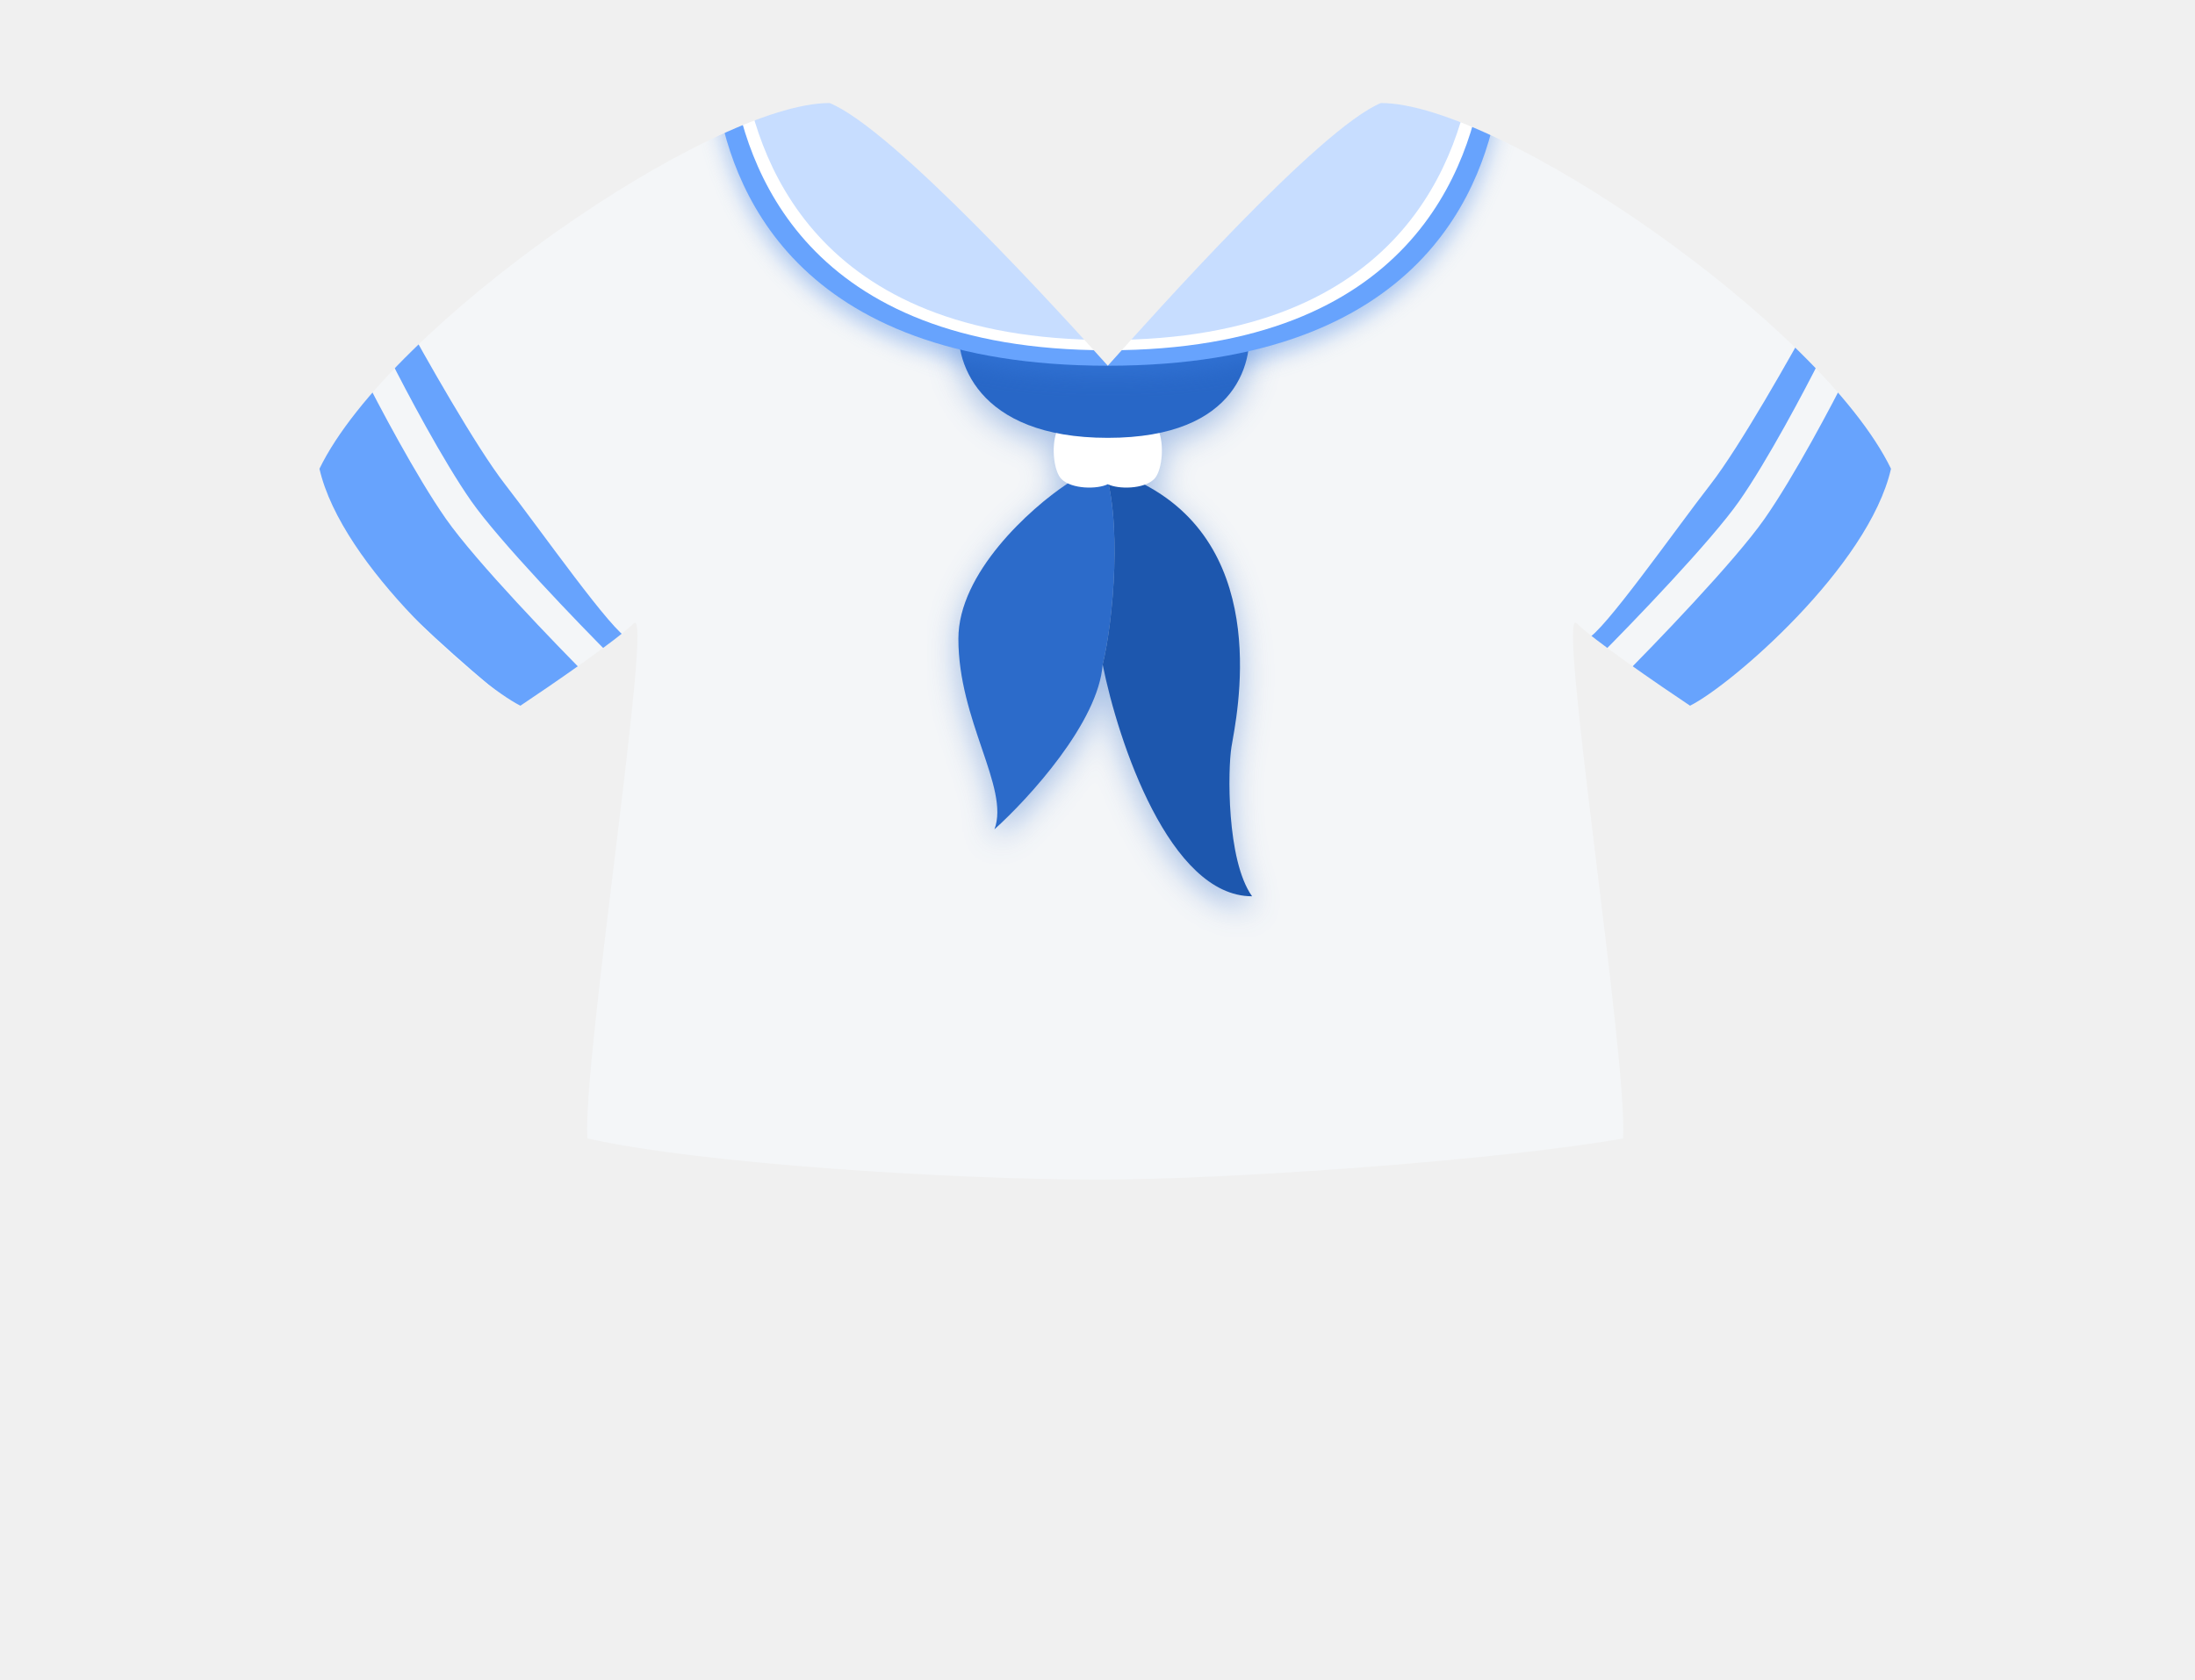
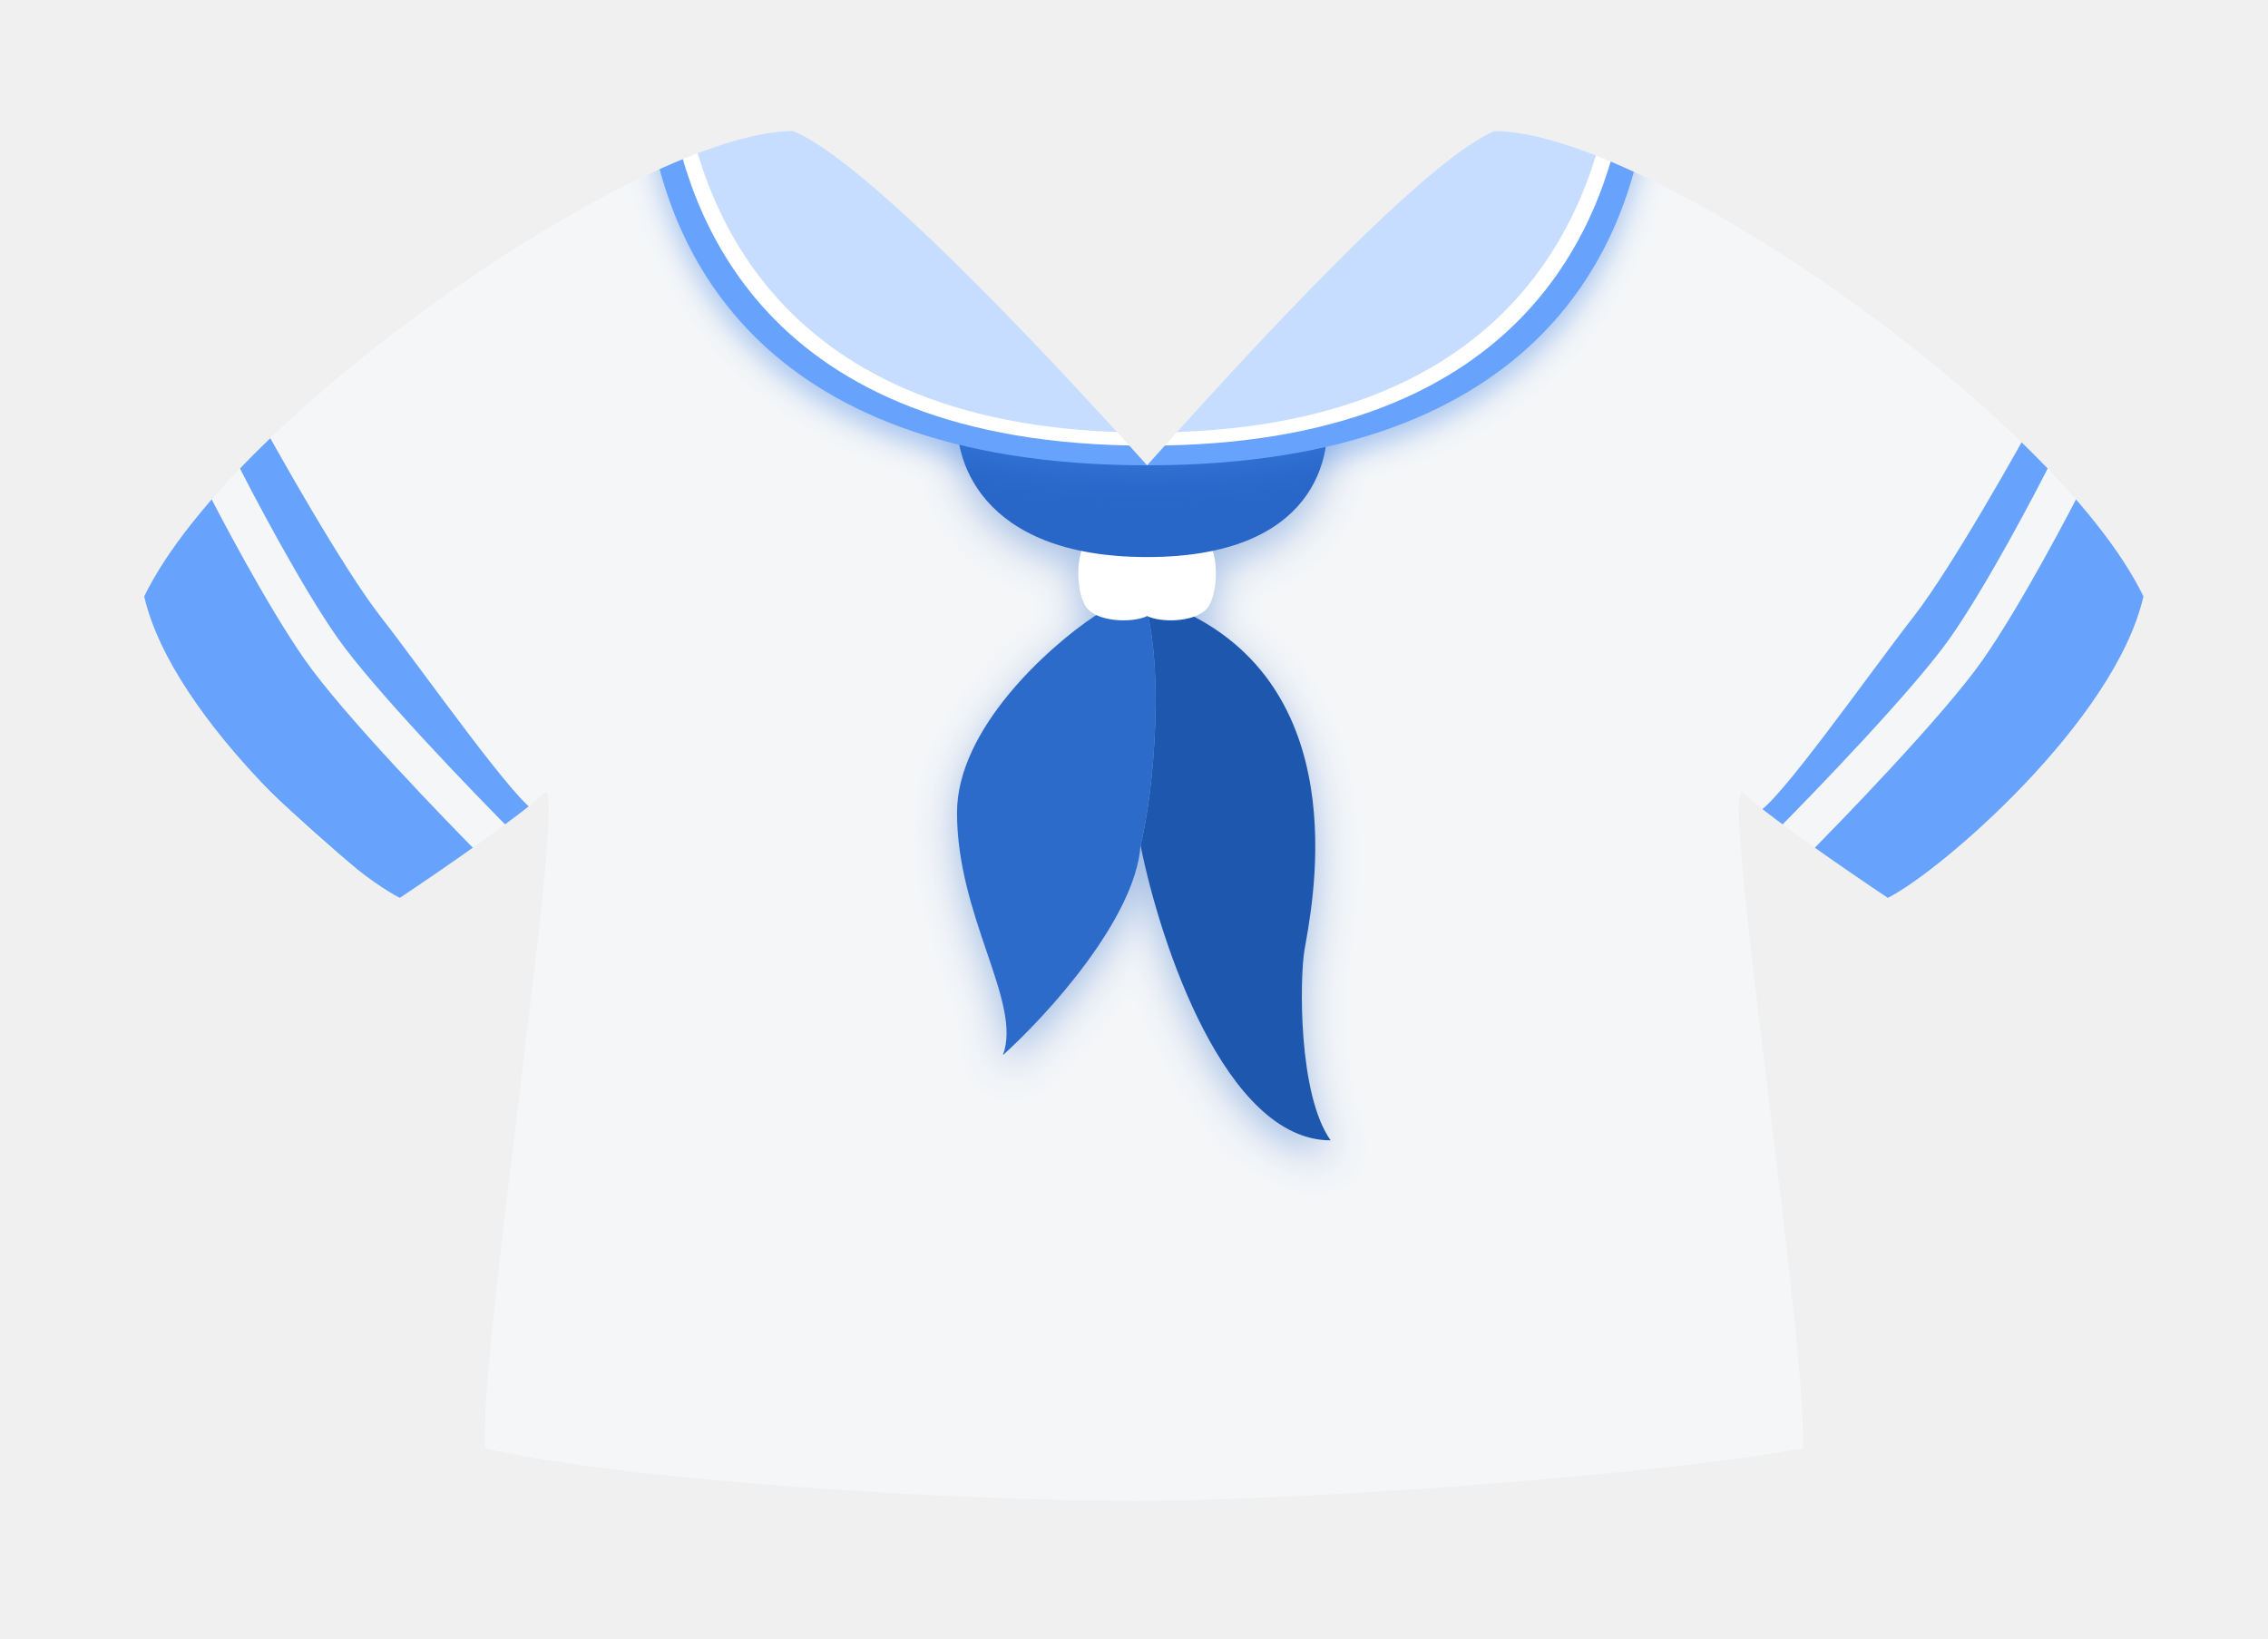
- <svg xmlns="http://www.w3.org/2000/svg" width="213" height="163" viewBox="0 0 213 163" fill="none">
+ <svg xmlns="http://www.w3.org/2000/svg" width="173" height="125" viewBox="0 0 173 125" fill="none">
  <mask id="mask0" style="mask-type:alpha" maskUnits="userSpaceOnUse" x="31" y="10" width="153" height="105">
    <path d="M31 45.5C37.8 31.5 69 10 80.5 10C86.667 12.5 103 30.5 107.5 35.5C112 30.5 128 12.5 134 10C145.5 10 176.7 31.5 183.5 45.5C181.333 55 168 66.5 164 68.5C161 66.5 154.6 62.1 153 60.5C151 58.5 158 103 157.5 110.5C146.5 112.5 120.1 114.5 106.5 114.5C92.9 114.5 68 113 57 110.5C56.5 103 63.5 58.5 61.5 60.5C59.9 62.1 53.5 66.5 50.5 68.5C46.5 66.5 33.167 55 31 45.5Z" fill="black" />
  </mask>
-   <g mask="url(#mask0)">
-     <rect width="213" height="163" fill="#F4F6F8" />
+   <g mask="url(#mask0)" transform="translate(-20)">
+     <rect x="20" width="173" height="125" fill="#F4F6F8" />
    <g filter="url(#filter0_d)">
      <path d="M103.5 47C100 49.333 93 55.6 93 62C93 65.95 94.219 69.534 95.272 72.632C96.353 75.809 97.259 78.475 96.5 80.5C99.833 77.5 106.6 70.1 107 64.5C108 60.5 109 50.2 107 45L103.5 47Z" fill="#2C6BCA" />
      <path d="M107 64.5C108.5 72 113.5 87 121.5 87C119 83.5 119.146 74.625 119.5 72.5C120 69.5 123.5 53.5 111 47L107 45C109 50.2 108 60.5 107 64.5Z" fill="#1D57AE" />
      <path d="M102.5 42C102.9 40.8 106 42 107.5 42C109 42 112.1 40.8 112.5 42C113 43.5 112.707 45.793 112 46.5C111 47.5 108.5 47.5 107.5 47C106.5 47.5 104 47.5 103 46.5C102.293 45.793 102 43.5 102.5 42Z" fill="white" />
      <path d="M107.5 42.5C94.7 42.5 92.45 34.833 93.117 31H121.117C121.784 34.833 120.3 42.5 107.5 42.5Z" fill="#2867C7" />
    </g>
    <g filter="url(#filter1_d)">
      <path d="M107.5 35.5C76.7 35.5 70.833 17.833 69.5 9C80.667 7.667 103.9 5 107.5 5C111.1 5 134.333 7.667 145.5 9C144.167 17.833 138.3 35.5 107.5 35.5Z" fill="#67A3FD" />
      <path d="M107.5 34C77.916 34 72.281 16.044 71 7.066C81.726 5.71 104.042 3 107.5 3C110.958 3 133.274 5.71 144 7.066C142.719 16.044 137.084 34 107.5 34Z" fill="white" />
      <path d="M107.5 33C78.726 33 73.246 15.044 72 6.066C82.432 4.71 104.137 2 107.5 2C110.863 2 132.568 4.71 143 6.066C141.754 15.044 136.274 33 107.5 33Z" fill="#C7DDFF" />
    </g>
    <path d="M49 47C46.2 43.4 41.167 34.5 39 30.5L29.5 45C28.7 50.2 43.167 63.167 50.5 69L61 62C59.5 61.5 52.5 51.5 49 47Z" fill="#67A3FD" />
    <path d="M166 47C168.8 43.4 173.833 34.5 176 30.5L185.5 45C186.3 50.2 171.833 63.167 164.5 69L154 62C155.5 61.5 162.5 51.5 166 47Z" fill="#67A3FD" />
    <path d="M36.5 35.5C38 38.5 41.7 45.5 44.5 49.5C47.3 53.5 55 61.5 58.5 65" stroke="#F4F6F8" stroke-width="3" />
    <path d="M178 35.5C176.5 38.5 172.8 45.5 170 49.5C167.2 53.5 159.5 61.5 156 65" stroke="#F4F6F8" stroke-width="3" />
  </g>
  <defs>
    <filter id="filter0_d" x="90" y="29" width="34.5" height="62" filterUnits="userSpaceOnUse" color-interpolation-filters="sRGB">
      <feFlood flood-opacity="0" result="BackgroundImageFix" />
      <feColorMatrix in="SourceAlpha" type="matrix" values="0 0 0 0 0 0 0 0 0 0 0 0 0 0 0 0 0 0 127 0" result="hardAlpha" />
      <feOffset dy="1" />
      <feGaussianBlur stdDeviation="1.5" />
      <feColorMatrix type="matrix" values="0 0 0 0 0.169 0 0 0 0 0.416 0 0 0 0 0.788 0 0 0 0.4 0" />
      <feBlend mode="normal" in2="BackgroundImageFix" result="effect1_dropShadow" />
      <feBlend mode="normal" in="SourceGraphic" in2="effect1_dropShadow" result="shape" />
    </filter>
    <filter id="filter1_d" x="67.5" y="1" width="80" height="37.5" filterUnits="userSpaceOnUse" color-interpolation-filters="sRGB">
      <feFlood flood-opacity="0" result="BackgroundImageFix" />
      <feColorMatrix in="SourceAlpha" type="matrix" values="0 0 0 0 0 0 0 0 0 0 0 0 0 0 0 0 0 0 127 0" result="hardAlpha" />
      <feOffset dy="1" />
      <feGaussianBlur stdDeviation="1" />
      <feColorMatrix type="matrix" values="0 0 0 0 0.238 0 0 0 0 0.499 0 0 0 0 0.892 0 0 0 0.4 0" />
      <feBlend mode="normal" in2="BackgroundImageFix" result="effect1_dropShadow" />
      <feBlend mode="normal" in="SourceGraphic" in2="effect1_dropShadow" result="shape" />
    </filter>
  </defs>
</svg>
